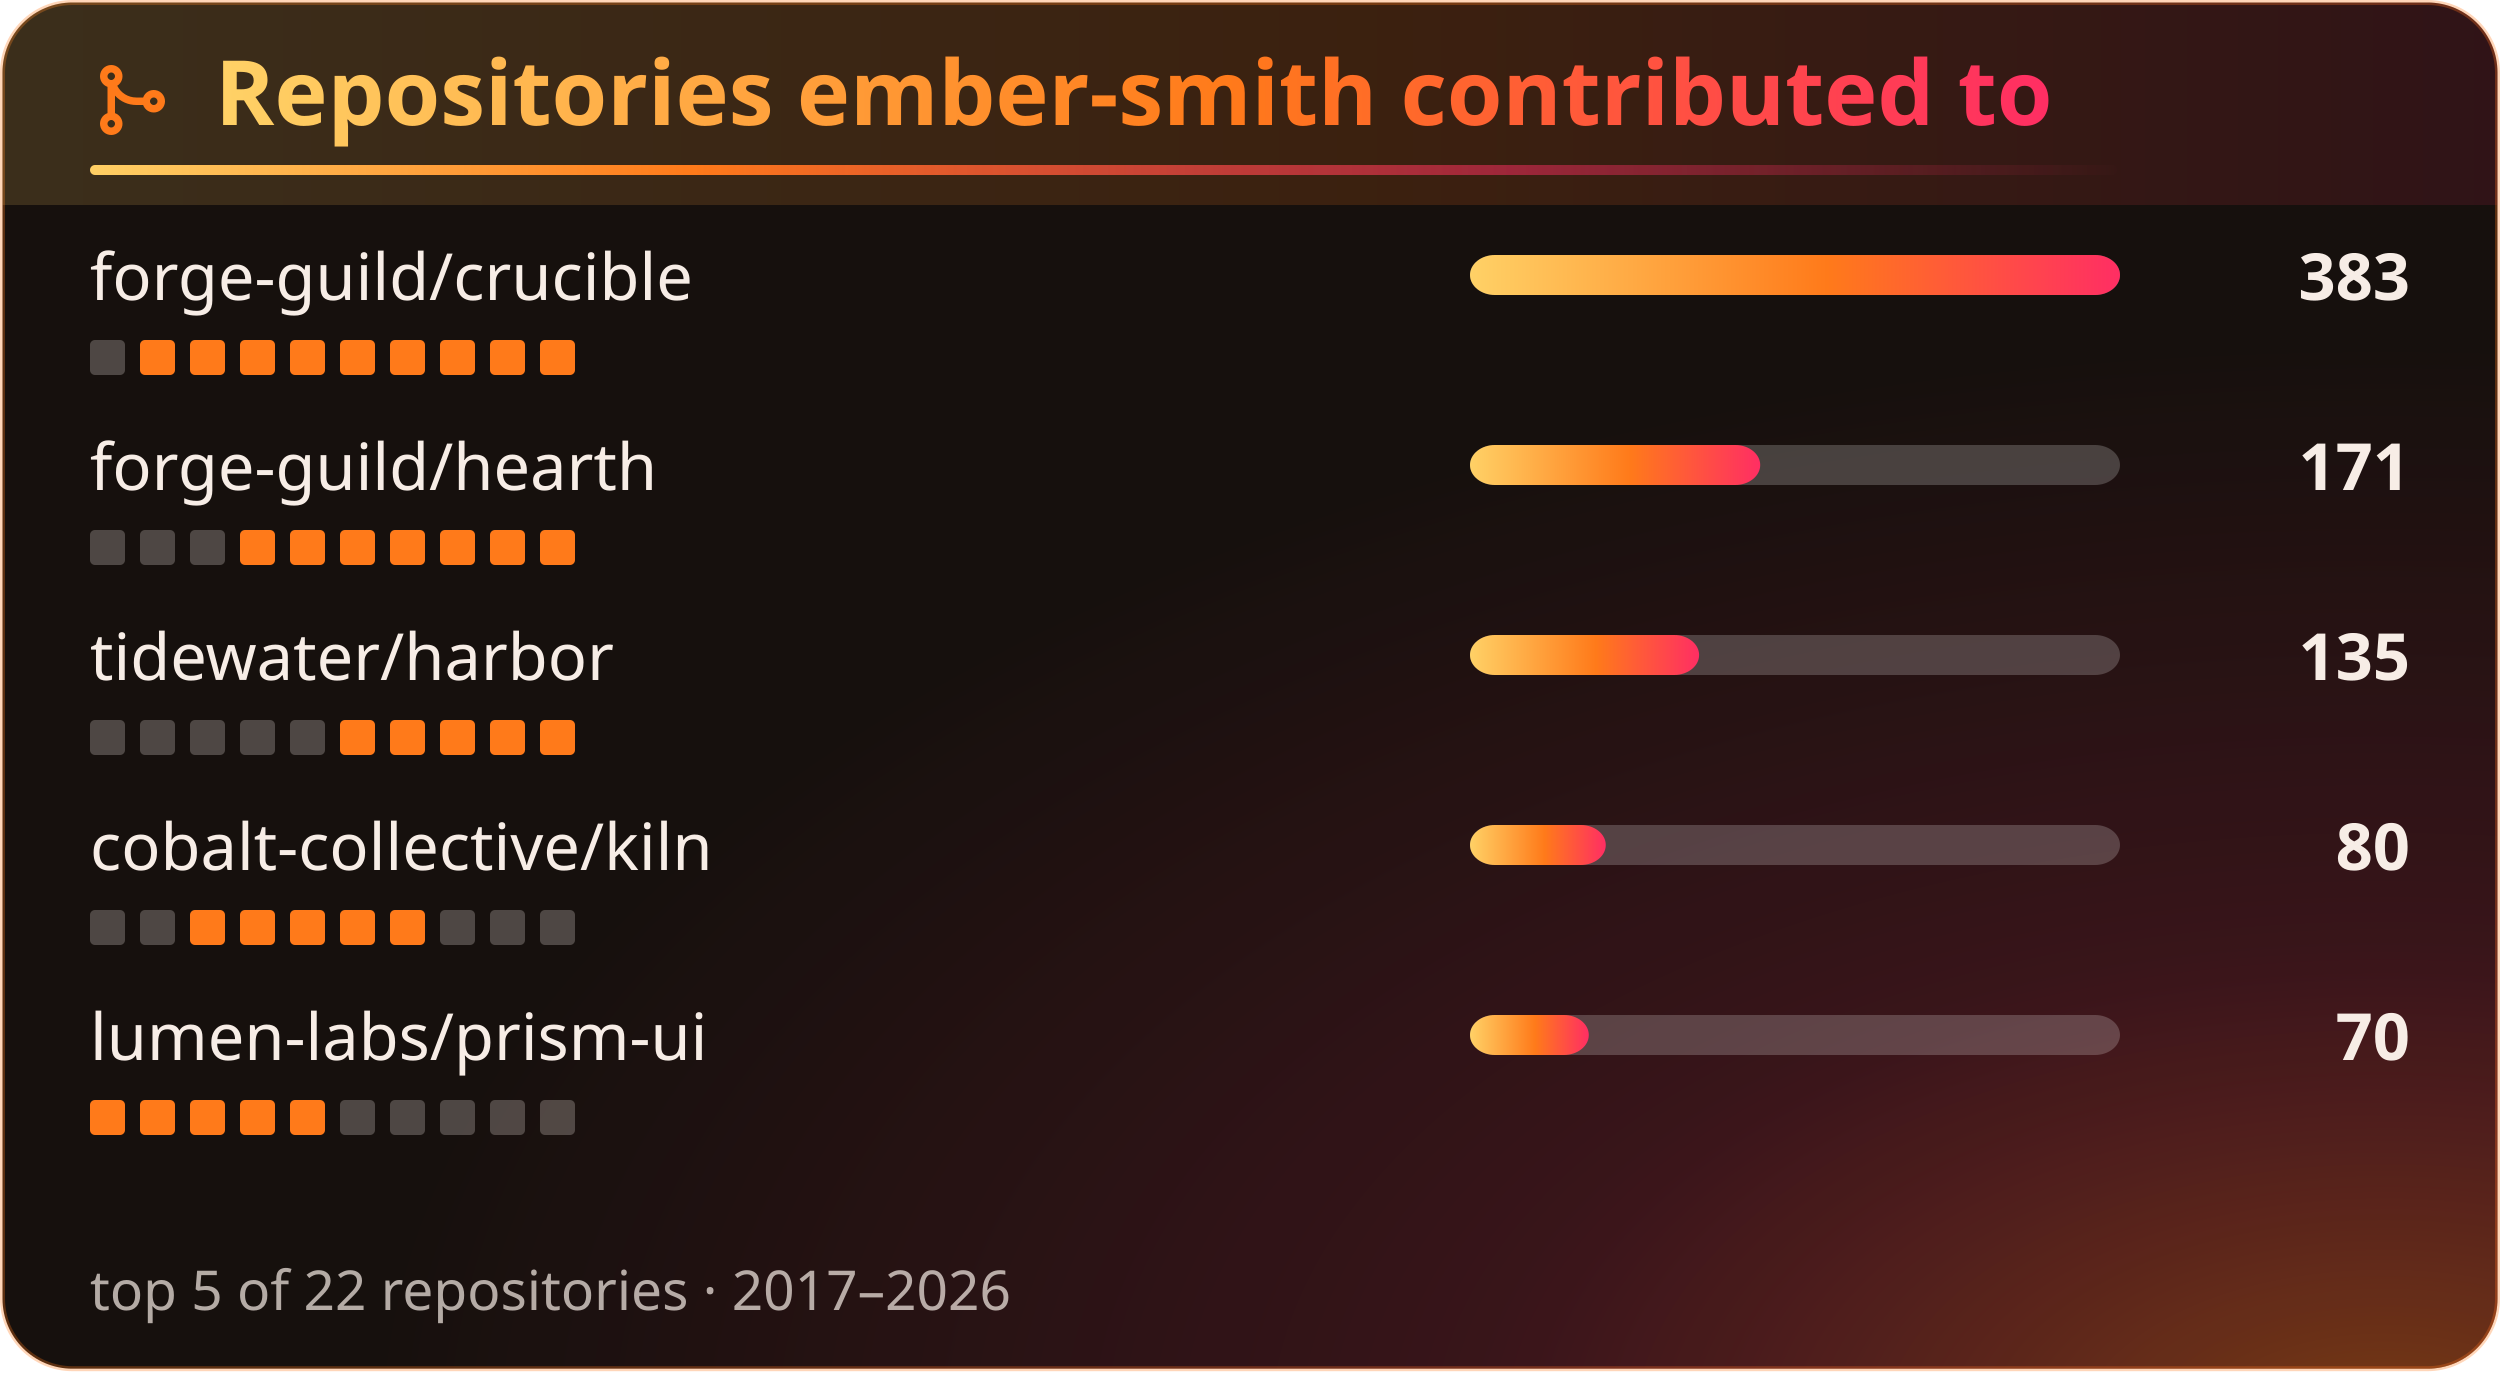
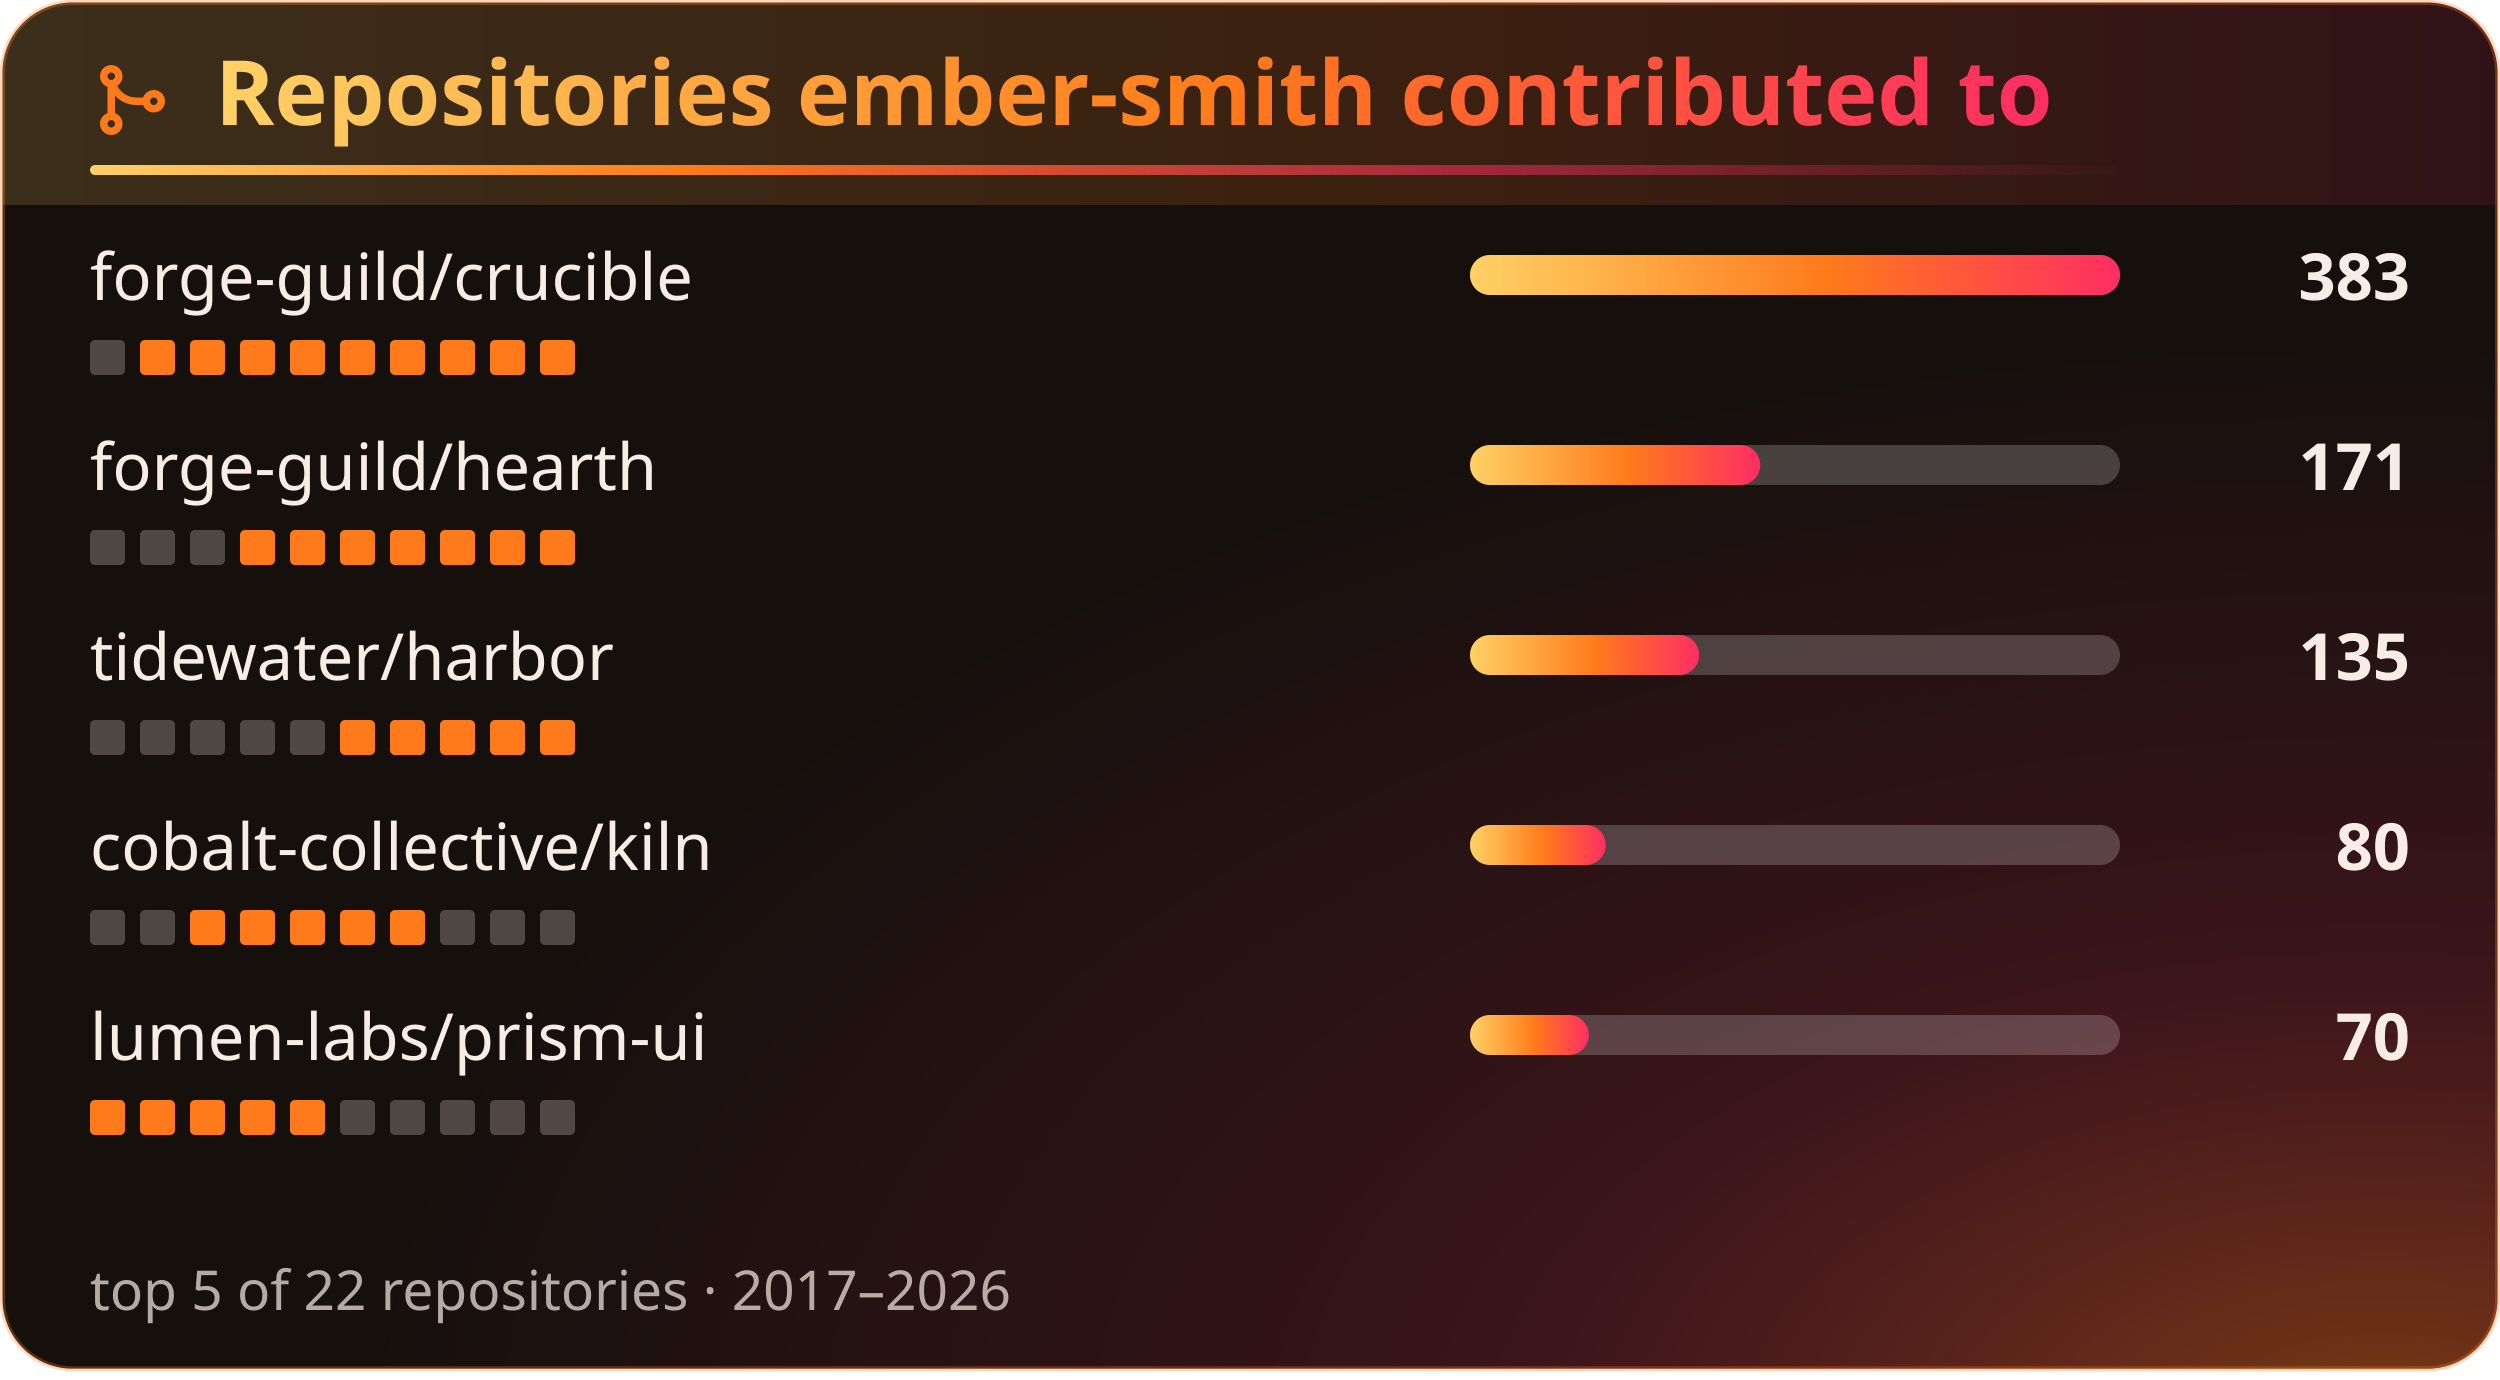
<svg xmlns="http://www.w3.org/2000/svg" width="500" height="276" viewBox="0 0 500 276" fill="none" role="img" aria-labelledby="title-id desc-id">
  <style>
    .header {
      font: 600 18px 'Segoe UI', Ubuntu, "Helvetica Neue", Sans-Serif;
      fill: url(#heat);
      animation: fadeInAnimation 0.8s ease-in-out backwards;
    }
    /* The icon reads against the title rather than with it, so it keeps its own color. */
    .title-icon {
      fill: #ff7a1a;
      animation: fadeInAnimation 0.8s ease-in-out backwards;
    }
    .title-accent {
      transform-box: fill-box;
      transform-origin: left center;
      animation: trailAnimation 0.9s cubic-bezier(0.2, 0.7, 0.2, 1) 0.2s backwards;
    }
    @supports(-moz-appearance: auto) {
      /* Selector detects Firefox */
      .header {
        font-size: 15.5px;
      }
    }
    @keyframes growWidthAnimation {
      from {
        width: 0;
      }
      to {
        width: 100%;
      }
    }
    .repo-name {
      font: 400 13px 'Segoe UI', Ubuntu, "Helvetica Neue", Sans-Serif;
      fill: #f7ede6;
    }
    .count {
      font: 600 13px 'Segoe UI', Ubuntu, "Helvetica Neue", Sans-Serif;
      fill: #f7ede6;
      font-variant-numeric: tabular-nums;
    }
    .footer {
      font: 400 11px 'Segoe UI', Ubuntu, "Helvetica Neue", Sans-Serif;
      fill: #f7ede6;
      opacity: 0.7;
    }
    @supports(-moz-appearance: auto) {
      /* Selector detects Firefox */
      .repo-name {
        font-size: 12px;
      }
      .count {
        font-size: 12px;
      }
    }
    .year-on {
      fill: #ff7a1a;
    }
    .year-off {
      fill: #f7ede6;
      opacity: 0.25;
    }
    .progress-background {
      fill: #ffffff33;
    }
    .lang-progress {
      fill: url(#heat);
      animation: growWidthAnimation 0.6s ease-in-out backwards;
    }
    .stagger {
      animation: fadeInAnimation 0.3s ease-in-out backwards;
    }
    .icon {
      fill: #ff7a1a;
      display: block;
    }
    /* Animations */
    @keyframes scaleInAnimation {
      from {
        transform: translate(-5px, 5px) scale(0);
      }
      to {
        transform: translate(-5px, 5px) scale(1);
      }
    }
    @keyframes fadeInAnimation {
      from {
        opacity: 0;
      }
      to {
        opacity: 1;
      }
    }
    @keyframes trailAnimation {
      from {
        transform: scaleX(0);
      }
    }
    @media (prefers-reduced-motion: reduce) {
      * {
        animation-duration: 0s !important;
        animation-delay: 0s !important;
      }
    }
  </style>
  <defs>
    <linearGradient id="heat" x1="0" y1="0" x2="1" y2="0">
      <stop offset="0" class="heat-0" stop-color="#ffd166" />
      <stop offset="0.55" class="heat-1" stop-color="#ff7a1a" />
      <stop offset="1" class="heat-2" stop-color="#ff2e63" />
    </linearGradient>
    <linearGradient id="heat-trail" x1="0" y1="0" x2="1" y2="0">
      <stop offset="0" class="heat-0" stop-color="#ffd166" />
      <stop offset="0.3" class="heat-1" stop-color="#ff7a1a" />
      <stop offset="0.7" class="heat-2" stop-color="#ff2e63" stop-opacity="0.5" />
      <stop offset="1" class="heat-2" stop-color="#ff2e63" stop-opacity="0" />
    </linearGradient>
    <linearGradient id="heat-band" x1="0" y1="0" x2="1" y2="0">
      <stop offset="0" class="band-0" stop-color="#ffd166" stop-opacity="0.16" />
      <stop offset="0.55" class="band-1" stop-color="#ff7a1a" stop-opacity="0.16" />
      <stop offset="1" class="band-2" stop-color="#ff2e63" stop-opacity="0.112" />
    </linearGradient>
    <radialGradient id="heat-glow" cx="0.95" cy="1.05" r="0.8">
      <stop offset="0" class="glow-core" stop-color="#ff7a1a" stop-opacity="0.42" />
      <stop offset="0.45" class="glow-edge" stop-color="#ff2e63" stop-opacity="0.147" />
      <stop offset="1" class="heat-2" stop-color="#ff2e63" stop-opacity="0" />
    </radialGradient>
  </defs>
  <rect data-testid="card-bg" class="card-bg" x="0.5" y="0.5" rx="14" height="99%" width="499" stroke="#ff7a1a4d" fill="#16100d" stroke-opacity="1" />
  <rect data-testid="card-glow" x="0.5" y="0.5" rx="14" height="99%" width="499" fill="url(#heat-glow)" />
  <path data-testid="title-band" d="M0.5 14.5a14 14 0 0 1 14 -14h471a14 14 0 0 1 14 14v26.5h-499z" fill="url(#heat-band)" />
  <g data-testid="card-title" transform="translate(18, 25)">
    <g>
      <svg class="title-icon" x="0" y="-13" viewBox="0 0 16 16" version="1.1" width="16" height="16">
        <path fill-rule="evenodd" d="M5.45 5.154A4.25 4.25 0 0 0 9.25 7.5h1.378a2.251 2.251 0 1 1 0 1.5H9.25A5.734 5.734 0 0 1 5 7.123v3.505a2.25 2.25 0 1 1-1.5 0V5.372a2.25 2.25 0 1 1 1.95-.218ZM4.25 13.5a.75.75 0 1 0 0-1.5.75.75 0 0 0 0 1.5Zm8.5-4.5a.75.75 0 1 0 0-1.5.75.75 0 0 0 0 1.5ZM5 3.25a.75.75 0 1 0 0 .005V3.25Z" />
      </svg>
    </g>
    <g transform="translate(25, 0)">
      <text x="0" y="0" class="header" data-testid="header">Repositories ember-smith contributed to</text>
    </g>
    <rect data-testid="title-accent" class="title-accent" x="0" y="8" width="405.4" height="2" rx="1" fill="url(#heat-trail)" />
  </g>
  <g data-testid="main-card-body" transform="translate(0, 50)">
    <g data-testid="contributed-to-body" transform="translate(18, 0)">
      <g class="stagger" style="animation-delay: 450ms" transform="translate(0, 10)">
        <text class="repo-name" data-testid="repo-name" x="0" y="0">forge-guild/crucible</text>
        <svg width="130" x="276" y="-9">
-           <rect data-testid="progress-background" class="progress-background" rx="5" ry="5" x="0" y="0" width="130" height="8" />
+           <rect data-testid="progress-background" class="progress-background" rx="4" ry="4" x="0" y="0" width="130" height="8" />
          <svg data-testid="lang-progress" width="100%">
-             <rect width="100%" height="8" rx="5" ry="5" x="0" y="0" class="lang-progress" style="animation-delay: 450ms;" />
+             <rect width="100%" height="8" rx="4" ry="4" x="0" y="0" class="lang-progress" style="animation-delay: 450ms;" />
          </svg>
        </svg>
        <text class="count" data-testid="repo-contributions" x="464" y="0" text-anchor="end">383</text>
        <g data-testid="year-strip" transform="translate(0, 8)">
          <rect data-testid="year-off" class="year-off" x="0" y="0" width="7" height="7" rx="1" ry="1" />
          <rect data-testid="year-on" class="year-on" x="10" y="0" width="7" height="7" rx="1" ry="1" />
          <rect data-testid="year-on" class="year-on" x="20" y="0" width="7" height="7" rx="1" ry="1" />
          <rect data-testid="year-on" class="year-on" x="30" y="0" width="7" height="7" rx="1" ry="1" />
          <rect data-testid="year-on" class="year-on" x="40" y="0" width="7" height="7" rx="1" ry="1" />
          <rect data-testid="year-on" class="year-on" x="50" y="0" width="7" height="7" rx="1" ry="1" />
          <rect data-testid="year-on" class="year-on" x="60" y="0" width="7" height="7" rx="1" ry="1" />
          <rect data-testid="year-on" class="year-on" x="70" y="0" width="7" height="7" rx="1" ry="1" />
          <rect data-testid="year-on" class="year-on" x="80" y="0" width="7" height="7" rx="1" ry="1" />
          <rect data-testid="year-on" class="year-on" x="90" y="0" width="7" height="7" rx="1" ry="1" />
        </g>
      </g>
      <g class="stagger" style="animation-delay: 600ms" transform="translate(0, 48)">
        <text class="repo-name" data-testid="repo-name" x="0" y="0">forge-guild/hearth</text>
        <svg width="130" x="276" y="-9">
-           <rect data-testid="progress-background" class="progress-background" rx="5" ry="5" x="0" y="0" width="130" height="8" />
+           <rect data-testid="progress-background" class="progress-background" rx="4" ry="4" x="0" y="0" width="130" height="8" />
          <svg data-testid="lang-progress" width="44.648%">
-             <rect width="100%" height="8" rx="5" ry="5" x="0" y="0" class="lang-progress" style="animation-delay: 600ms;" />
+             <rect width="100%" height="8" rx="4" ry="4" x="0" y="0" class="lang-progress" style="animation-delay: 600ms;" />
          </svg>
        </svg>
        <text class="count" data-testid="repo-contributions" x="464" y="0" text-anchor="end">171</text>
        <g data-testid="year-strip" transform="translate(0, 8)">
          <rect data-testid="year-off" class="year-off" x="0" y="0" width="7" height="7" rx="1" ry="1" />
          <rect data-testid="year-off" class="year-off" x="10" y="0" width="7" height="7" rx="1" ry="1" />
          <rect data-testid="year-off" class="year-off" x="20" y="0" width="7" height="7" rx="1" ry="1" />
          <rect data-testid="year-on" class="year-on" x="30" y="0" width="7" height="7" rx="1" ry="1" />
          <rect data-testid="year-on" class="year-on" x="40" y="0" width="7" height="7" rx="1" ry="1" />
          <rect data-testid="year-on" class="year-on" x="50" y="0" width="7" height="7" rx="1" ry="1" />
          <rect data-testid="year-on" class="year-on" x="60" y="0" width="7" height="7" rx="1" ry="1" />
          <rect data-testid="year-on" class="year-on" x="70" y="0" width="7" height="7" rx="1" ry="1" />
          <rect data-testid="year-on" class="year-on" x="80" y="0" width="7" height="7" rx="1" ry="1" />
          <rect data-testid="year-on" class="year-on" x="90" y="0" width="7" height="7" rx="1" ry="1" />
        </g>
      </g>
      <g class="stagger" style="animation-delay: 750ms" transform="translate(0, 86)">
        <text class="repo-name" data-testid="repo-name" x="0" y="0">tidewater/harbor</text>
        <svg width="130" x="276" y="-9">
-           <rect data-testid="progress-background" class="progress-background" rx="5" ry="5" x="0" y="0" width="130" height="8" />
+           <rect data-testid="progress-background" class="progress-background" rx="4" ry="4" x="0" y="0" width="130" height="8" />
          <svg data-testid="lang-progress" width="35.248%">
-             <rect width="100%" height="8" rx="5" ry="5" x="0" y="0" class="lang-progress" style="animation-delay: 750ms;" />
+             <rect width="100%" height="8" rx="4" ry="4" x="0" y="0" class="lang-progress" style="animation-delay: 750ms;" />
          </svg>
        </svg>
        <text class="count" data-testid="repo-contributions" x="464" y="0" text-anchor="end">135</text>
        <g data-testid="year-strip" transform="translate(0, 8)">
          <rect data-testid="year-off" class="year-off" x="0" y="0" width="7" height="7" rx="1" ry="1" />
          <rect data-testid="year-off" class="year-off" x="10" y="0" width="7" height="7" rx="1" ry="1" />
          <rect data-testid="year-off" class="year-off" x="20" y="0" width="7" height="7" rx="1" ry="1" />
          <rect data-testid="year-off" class="year-off" x="30" y="0" width="7" height="7" rx="1" ry="1" />
          <rect data-testid="year-off" class="year-off" x="40" y="0" width="7" height="7" rx="1" ry="1" />
          <rect data-testid="year-on" class="year-on" x="50" y="0" width="7" height="7" rx="1" ry="1" />
          <rect data-testid="year-on" class="year-on" x="60" y="0" width="7" height="7" rx="1" ry="1" />
          <rect data-testid="year-on" class="year-on" x="70" y="0" width="7" height="7" rx="1" ry="1" />
          <rect data-testid="year-on" class="year-on" x="80" y="0" width="7" height="7" rx="1" ry="1" />
          <rect data-testid="year-on" class="year-on" x="90" y="0" width="7" height="7" rx="1" ry="1" />
        </g>
      </g>
      <g class="stagger" style="animation-delay: 900ms" transform="translate(0, 124)">
        <text class="repo-name" data-testid="repo-name" x="0" y="0">cobalt-collective/kiln</text>
        <svg width="130" x="276" y="-9">
-           <rect data-testid="progress-background" class="progress-background" rx="5" ry="5" x="0" y="0" width="130" height="8" />
+           <rect data-testid="progress-background" class="progress-background" rx="4" ry="4" x="0" y="0" width="130" height="8" />
          <svg data-testid="lang-progress" width="20.888%">
-             <rect width="100%" height="8" rx="5" ry="5" x="0" y="0" class="lang-progress" style="animation-delay: 900ms;" />
+             <rect width="100%" height="8" rx="4" ry="4" x="0" y="0" class="lang-progress" style="animation-delay: 900ms;" />
          </svg>
        </svg>
        <text class="count" data-testid="repo-contributions" x="464" y="0" text-anchor="end">80</text>
        <g data-testid="year-strip" transform="translate(0, 8)">
          <rect data-testid="year-off" class="year-off" x="0" y="0" width="7" height="7" rx="1" ry="1" />
          <rect data-testid="year-off" class="year-off" x="10" y="0" width="7" height="7" rx="1" ry="1" />
          <rect data-testid="year-on" class="year-on" x="20" y="0" width="7" height="7" rx="1" ry="1" />
          <rect data-testid="year-on" class="year-on" x="30" y="0" width="7" height="7" rx="1" ry="1" />
          <rect data-testid="year-on" class="year-on" x="40" y="0" width="7" height="7" rx="1" ry="1" />
          <rect data-testid="year-on" class="year-on" x="50" y="0" width="7" height="7" rx="1" ry="1" />
          <rect data-testid="year-on" class="year-on" x="60" y="0" width="7" height="7" rx="1" ry="1" />
          <rect data-testid="year-off" class="year-off" x="70" y="0" width="7" height="7" rx="1" ry="1" />
          <rect data-testid="year-off" class="year-off" x="80" y="0" width="7" height="7" rx="1" ry="1" />
          <rect data-testid="year-off" class="year-off" x="90" y="0" width="7" height="7" rx="1" ry="1" />
        </g>
      </g>
      <g class="stagger" style="animation-delay: 1050ms" transform="translate(0, 162)">
        <text class="repo-name" data-testid="repo-name" x="0" y="0">lumen-labs/prism-ui</text>
        <svg width="130" x="276" y="-9">
-           <rect data-testid="progress-background" class="progress-background" rx="5" ry="5" x="0" y="0" width="130" height="8" />
+           <rect data-testid="progress-background" class="progress-background" rx="4" ry="4" x="0" y="0" width="130" height="8" />
          <svg data-testid="lang-progress" width="18.277%">
-             <rect width="100%" height="8" rx="5" ry="5" x="0" y="0" class="lang-progress" style="animation-delay: 1050ms;" />
+             <rect width="100%" height="8" rx="4" ry="4" x="0" y="0" class="lang-progress" style="animation-delay: 1050ms;" />
          </svg>
        </svg>
        <text class="count" data-testid="repo-contributions" x="464" y="0" text-anchor="end">70</text>
        <g data-testid="year-strip" transform="translate(0, 8)">
          <rect data-testid="year-on" class="year-on" x="0" y="0" width="7" height="7" rx="1" ry="1" />
          <rect data-testid="year-on" class="year-on" x="10" y="0" width="7" height="7" rx="1" ry="1" />
          <rect data-testid="year-on" class="year-on" x="20" y="0" width="7" height="7" rx="1" ry="1" />
          <rect data-testid="year-on" class="year-on" x="30" y="0" width="7" height="7" rx="1" ry="1" />
          <rect data-testid="year-on" class="year-on" x="40" y="0" width="7" height="7" rx="1" ry="1" />
          <rect data-testid="year-off" class="year-off" x="50" y="0" width="7" height="7" rx="1" ry="1" />
          <rect data-testid="year-off" class="year-off" x="60" y="0" width="7" height="7" rx="1" ry="1" />
          <rect data-testid="year-off" class="year-off" x="70" y="0" width="7" height="7" rx="1" ry="1" />
          <rect data-testid="year-off" class="year-off" x="80" y="0" width="7" height="7" rx="1" ry="1" />
          <rect data-testid="year-off" class="year-off" x="90" y="0" width="7" height="7" rx="1" ry="1" />
        </g>
      </g>
      <text class="footer" data-testid="footer" x="0" y="212">top 5 of 22 repositories · 2017–2026</text>
    </g>
  </g>
</svg>
